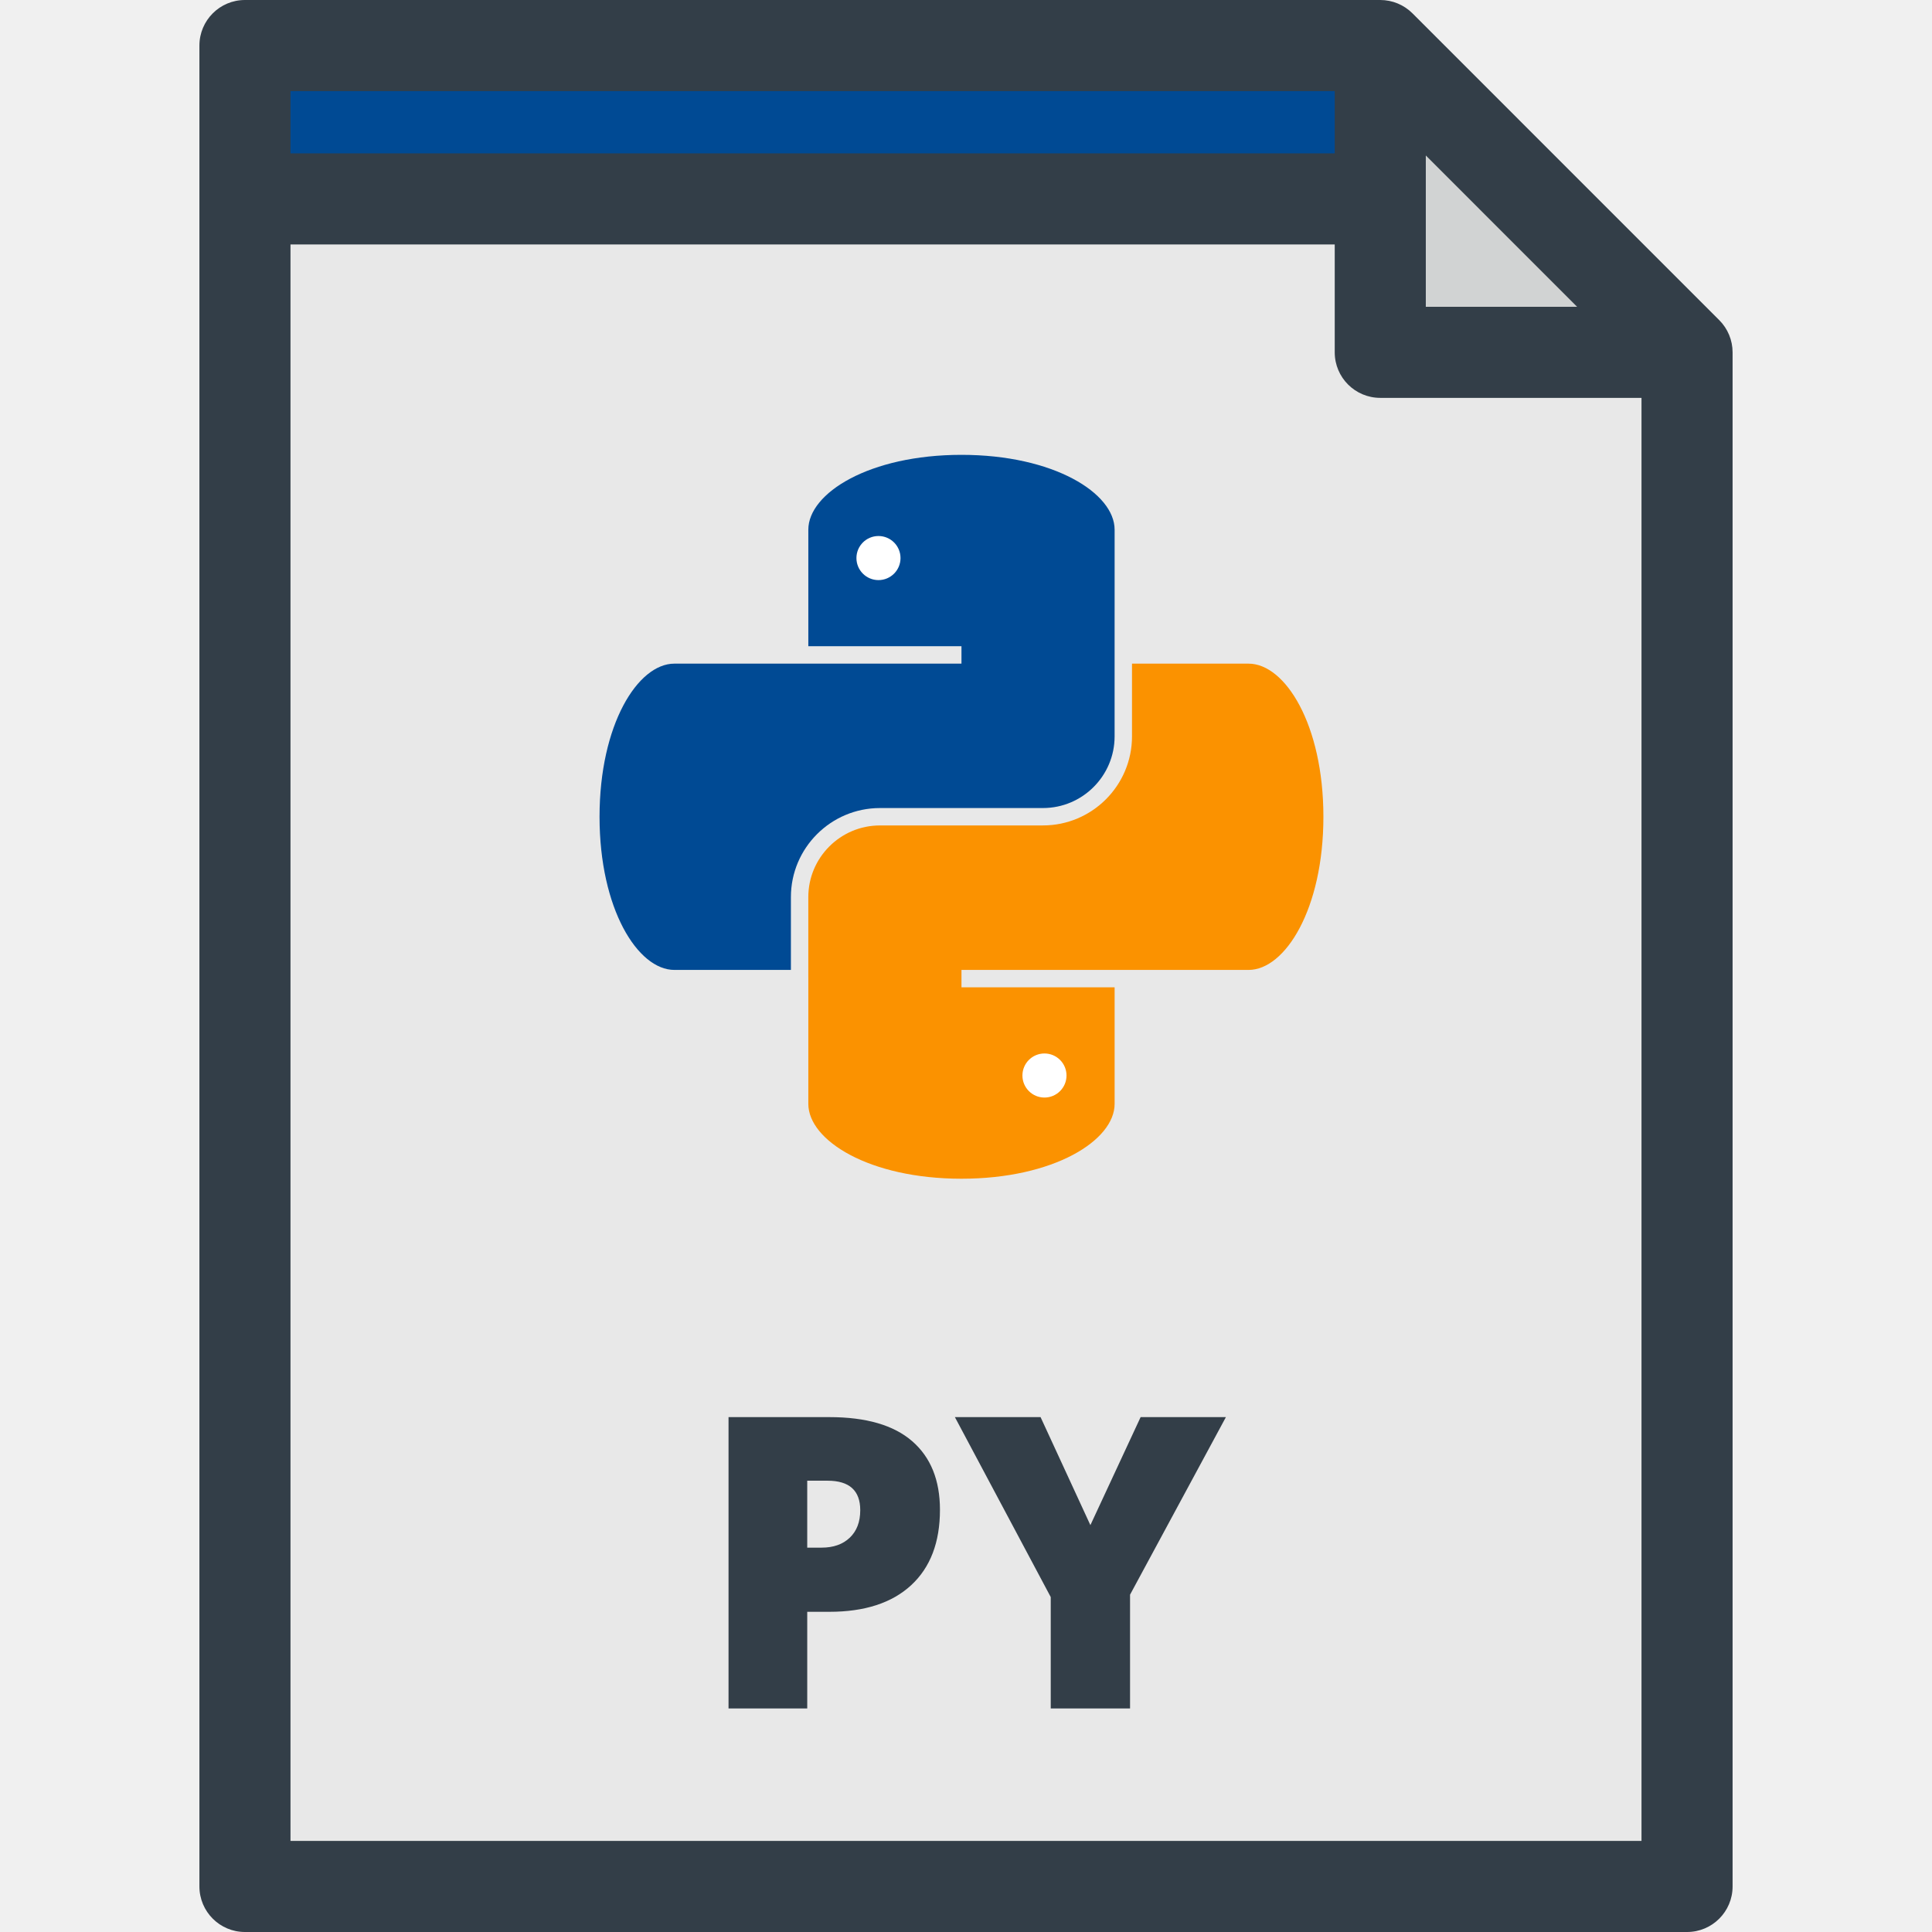
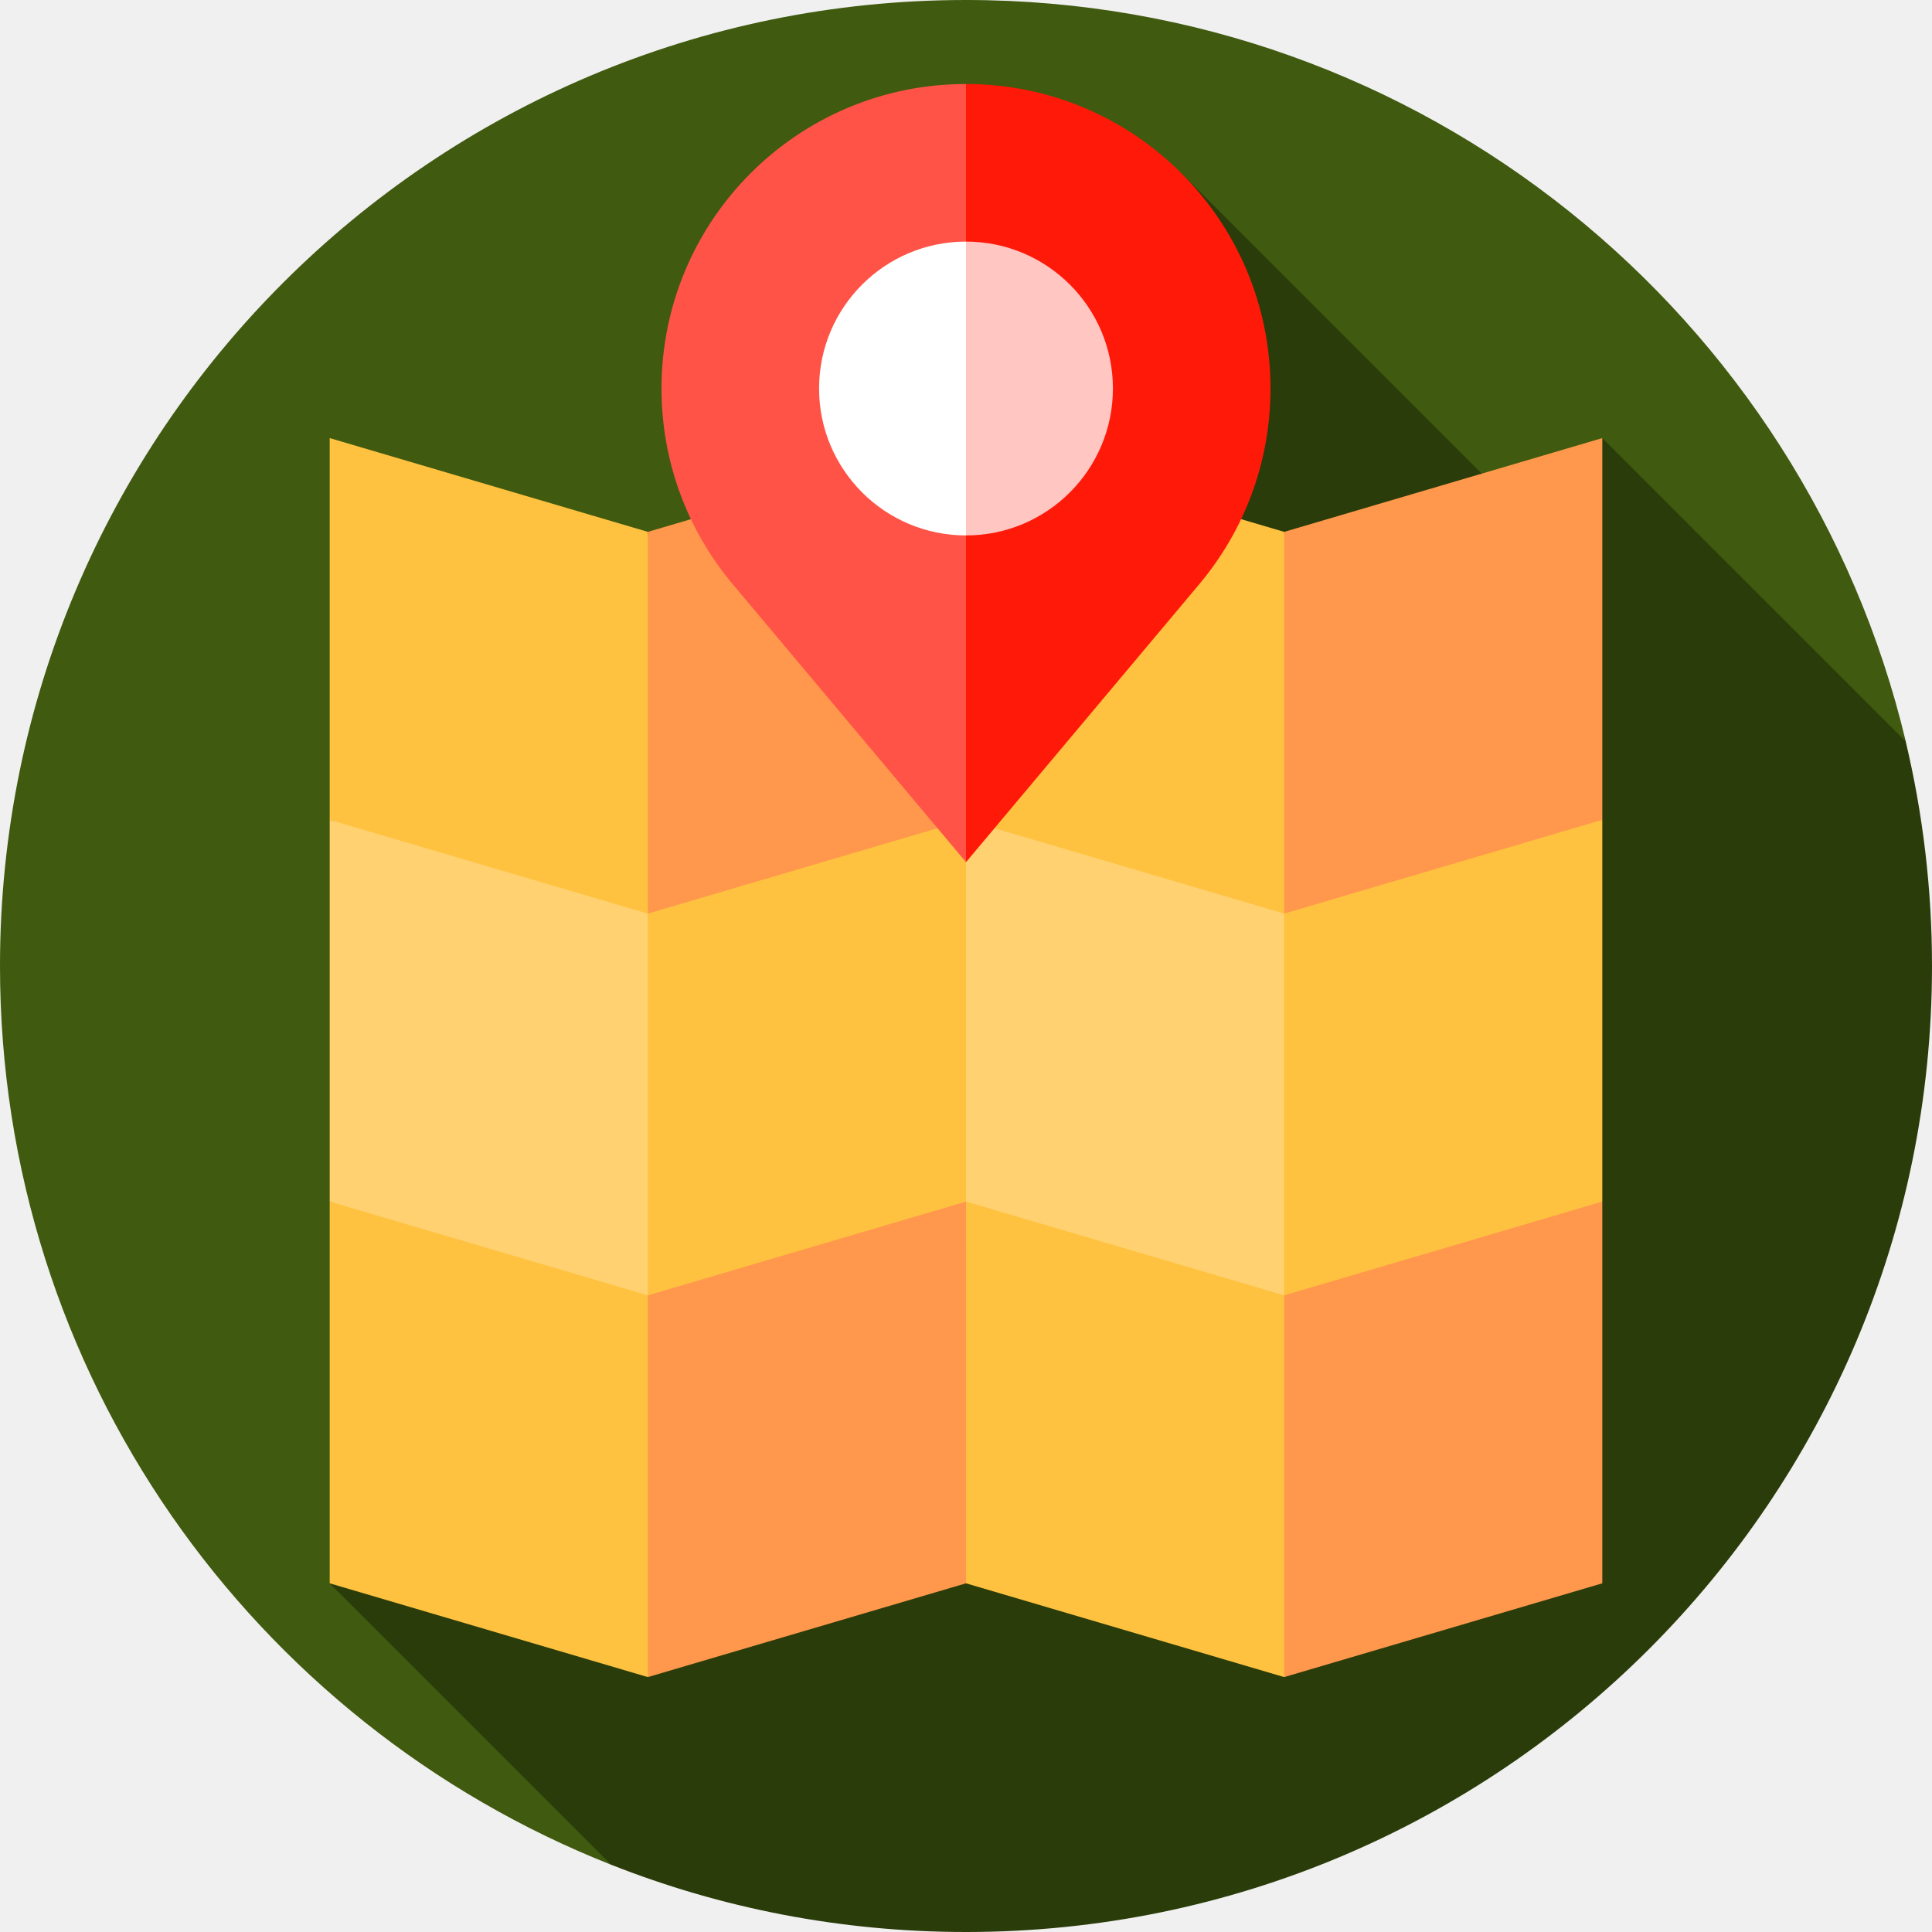
- <svg xmlns="http://www.w3.org/2000/svg" version="1.1" id="Layer_1" x="0px" y="0px" viewBox="0 0 318.188 318.188" style="enable-background:new 0 0 318.188 318.188;" xml:space="preserve">
+ <svg xmlns="http://www.w3.org/2000/svg" version="1.1" id="Layer_1" x="0px" y="0px" viewBox="0 0 460 460" style="enable-background:new 0 0 460 460;" xml:space="preserve">
  <g>
-     <polygon style="fill:#E8E8E8;" points="227.321,7.5 40.342,7.5 40.342,310.688 277.846,310.688 277.846,58.025  " />
-     <g>
-       <g>
-         <path style="fill:#004A94;" d="M158.348,74.91c-15.19,0-25.222,6.307-25.222,12.325v19.196h25.222v2.866h-47.284     c-6.02,0-12.324,10.031-12.324,25.222s6.305,25.222,12.324,25.222h19.193v-11.996c0-8.086,6.578-14.665,14.665-14.665     l26.848-0.002c6.505,0,11.798-5.293,11.798-11.799v-20.738h0.002V87.235C183.569,81.217,173.538,74.91,158.348,74.91z" />
-         <circle style="fill:#FFFFFF;" cx="144.679" cy="91.909" r="3.63" />
-       </g>
-       <g>
-         <path style="fill:#FB9200;" d="M205.632,109.298h-19.198v11.981c0,8.086-6.578,14.664-14.664,14.664l-26.849,0.003     c-6.505,0-11.797,5.293-11.797,11.799v13.234l0.002-0.003v20.827c0,6.019,10.031,12.325,25.222,12.325     s25.222-6.307,25.222-12.325v-19.196h-25.222v-2.866h47.284c6.02,0,12.324-10.031,12.324-25.222S211.651,109.298,205.632,109.298     z" />
-         <circle style="fill:#FFFFFF;" cx="172.017" cy="177.13" r="3.63" />
-       </g>
-     </g>
-     <polygon style="fill:#004A94;" points="235.14,32.763 40.342,32.763 40.342,7.5 227.321,7.5  " />
-     <polygon style="fill:#D1D3D3;" points="227.321,58.025 277.846,58.025 227.321,7.5  " />
-     <path style="fill:#333E48;" d="M283.149,52.723L232.625,2.197C231.218,0.79,229.311,0,227.321,0H40.342c-4.143,0-7.5,3.358-7.5,7.5   v303.188c0,4.143,3.357,7.5,7.5,7.5h237.504c4.143,0,7.5-3.357,7.5-7.5V58.025C285.346,56.036,284.556,54.129,283.149,52.723z    M234.821,25.606l24.918,24.919h-24.918L234.821,25.606L234.821,25.606z M47.842,15h171.979v10.263H47.842V15z M270.346,303.188   H47.842V40.263h171.979v17.763c0,4.143,3.357,7.5,7.5,7.5h43.024v237.662H270.346z M179.581,251.179l-8.205-17.787h-14.111   l15.785,29.634v18.346h13.062v-18.738l15.785-29.241h-14.046L179.581,251.179z M150.242,237.363   c-3.042-2.647-7.593-3.972-13.652-3.972h-16.606v47.979h12.963v-15.916h3.644c5.819,0,10.31-1.461,13.472-4.382   c3.161-2.921,4.742-7.061,4.742-12.421C154.804,243.773,153.282,240.01,150.242,237.363z M139.954,253.246   c-1.149,1.095-2.697,1.641-4.645,1.641h-2.363v-11.025h3.348c3.588,0,5.383,1.619,5.383,4.856   C141.677,250.643,141.103,252.152,139.954,253.246z" />
+     <path style="fill:#405A0F;" d="M230,0C102.974,0,0,102.974,0,230c0,97.19,60.283,180.301,145.497,213.98l308.259-267.434   C429.658,75.299,338.623,0,230,0z" />
+     <path style="fill:#2A3C0A;" d="M460,230c0-18.403-2.175-36.297-6.257-53.45L381.5,104.307l-14.243,22.919l-85.992-85.992   L78.5,376.98l66.998,66.998C171.657,454.317,200.165,460,230,460C357.026,460,460,357.025,460,230z" />
+     <polygon style="fill:#FFC240;" points="78.5,195.198 78.5,104.307 154.253,126.635 162.597,226.174  " />
+     <polygon style="fill:#FFD170;" points="162.597,317.065 78.5,286.089 78.5,195.198 154.253,217.526  " />
+     <polygon style="fill:#FFC240;" points="154.253,308.417 174.253,357.497 154.253,399.307 78.5,376.98 78.5,286.089  " />
+     <polygon style="fill:#FF984C;" points="230.002,104.307 238.345,203.846 154.253,217.526 154.253,126.635  " />
+     <polygon style="fill:#FFC240;" points="238.345,294.737 154.253,308.417 154.253,217.526 230.002,195.198  " />
+     <polygon style="fill:#FF984C;" points="230.002,376.98 154.253,399.307 154.253,308.417 230.002,286.089  " />
+     <polygon style="fill:#FFC240;" points="230.002,195.198 230.002,104.307 305.756,126.635 314.099,226.174  " />
+     <polygon style="fill:#FFD170;" points="314.099,317.065 230.002,286.089 230.002,195.198 305.756,217.526  " />
+     <polygon style="fill:#FFC240;" points="305.756,308.417 325.756,354.666 305.756,399.307 230.002,376.98 230.002,286.089  " />
+     <polygon style="fill:#FF984C;" points="305.756,126.635 381.5,104.307 381.5,195.198 343.628,223.943 305.756,217.526  " />
+     <polygon style="fill:#FFC240;" points="305.756,217.526 381.5,195.198 381.5,286.089 343.628,314.041 305.756,308.417  " />
+     <polygon style="fill:#FF984C;" points="381.5,286.089 381.5,376.98 305.756,399.307 305.756,308.417  " />
+     <path style="fill:#FF5347;" d="M230,20c-40.041,0-72.5,32.459-72.5,72.5c0,17.736,6.372,33.982,16.948,46.581L230,205.278   l22.787-92.639L230,20z" />
+     <path style="fill:#FF1909;" d="M230,20v185.278l55.552-66.197C296.128,126.482,302.5,110.236,302.5,92.5   C302.5,52.459,270.041,20,230,20z" />
+     <path style="fill:#FFC6C2;" d="M230,57.52c19.32,0,34.98,15.659,34.98,34.978s-15.66,34.986-34.98,34.986l-14.791-34.986L230,57.52   z" />
+     <path style="fill:#FFFFFF;" d="M230,57.52v69.964c-19.32,0-34.984-15.666-34.984-34.986S210.68,57.52,230,57.52z" />
  </g>
  <g>
</g>
  <g>
</g>
  <g>
</g>
  <g>
</g>
  <g>
</g>
  <g>
</g>
  <g>
</g>
  <g>
</g>
  <g>
</g>
  <g>
</g>
  <g>
</g>
  <g>
</g>
  <g>
</g>
  <g>
</g>
  <g>
</g>
</svg>
